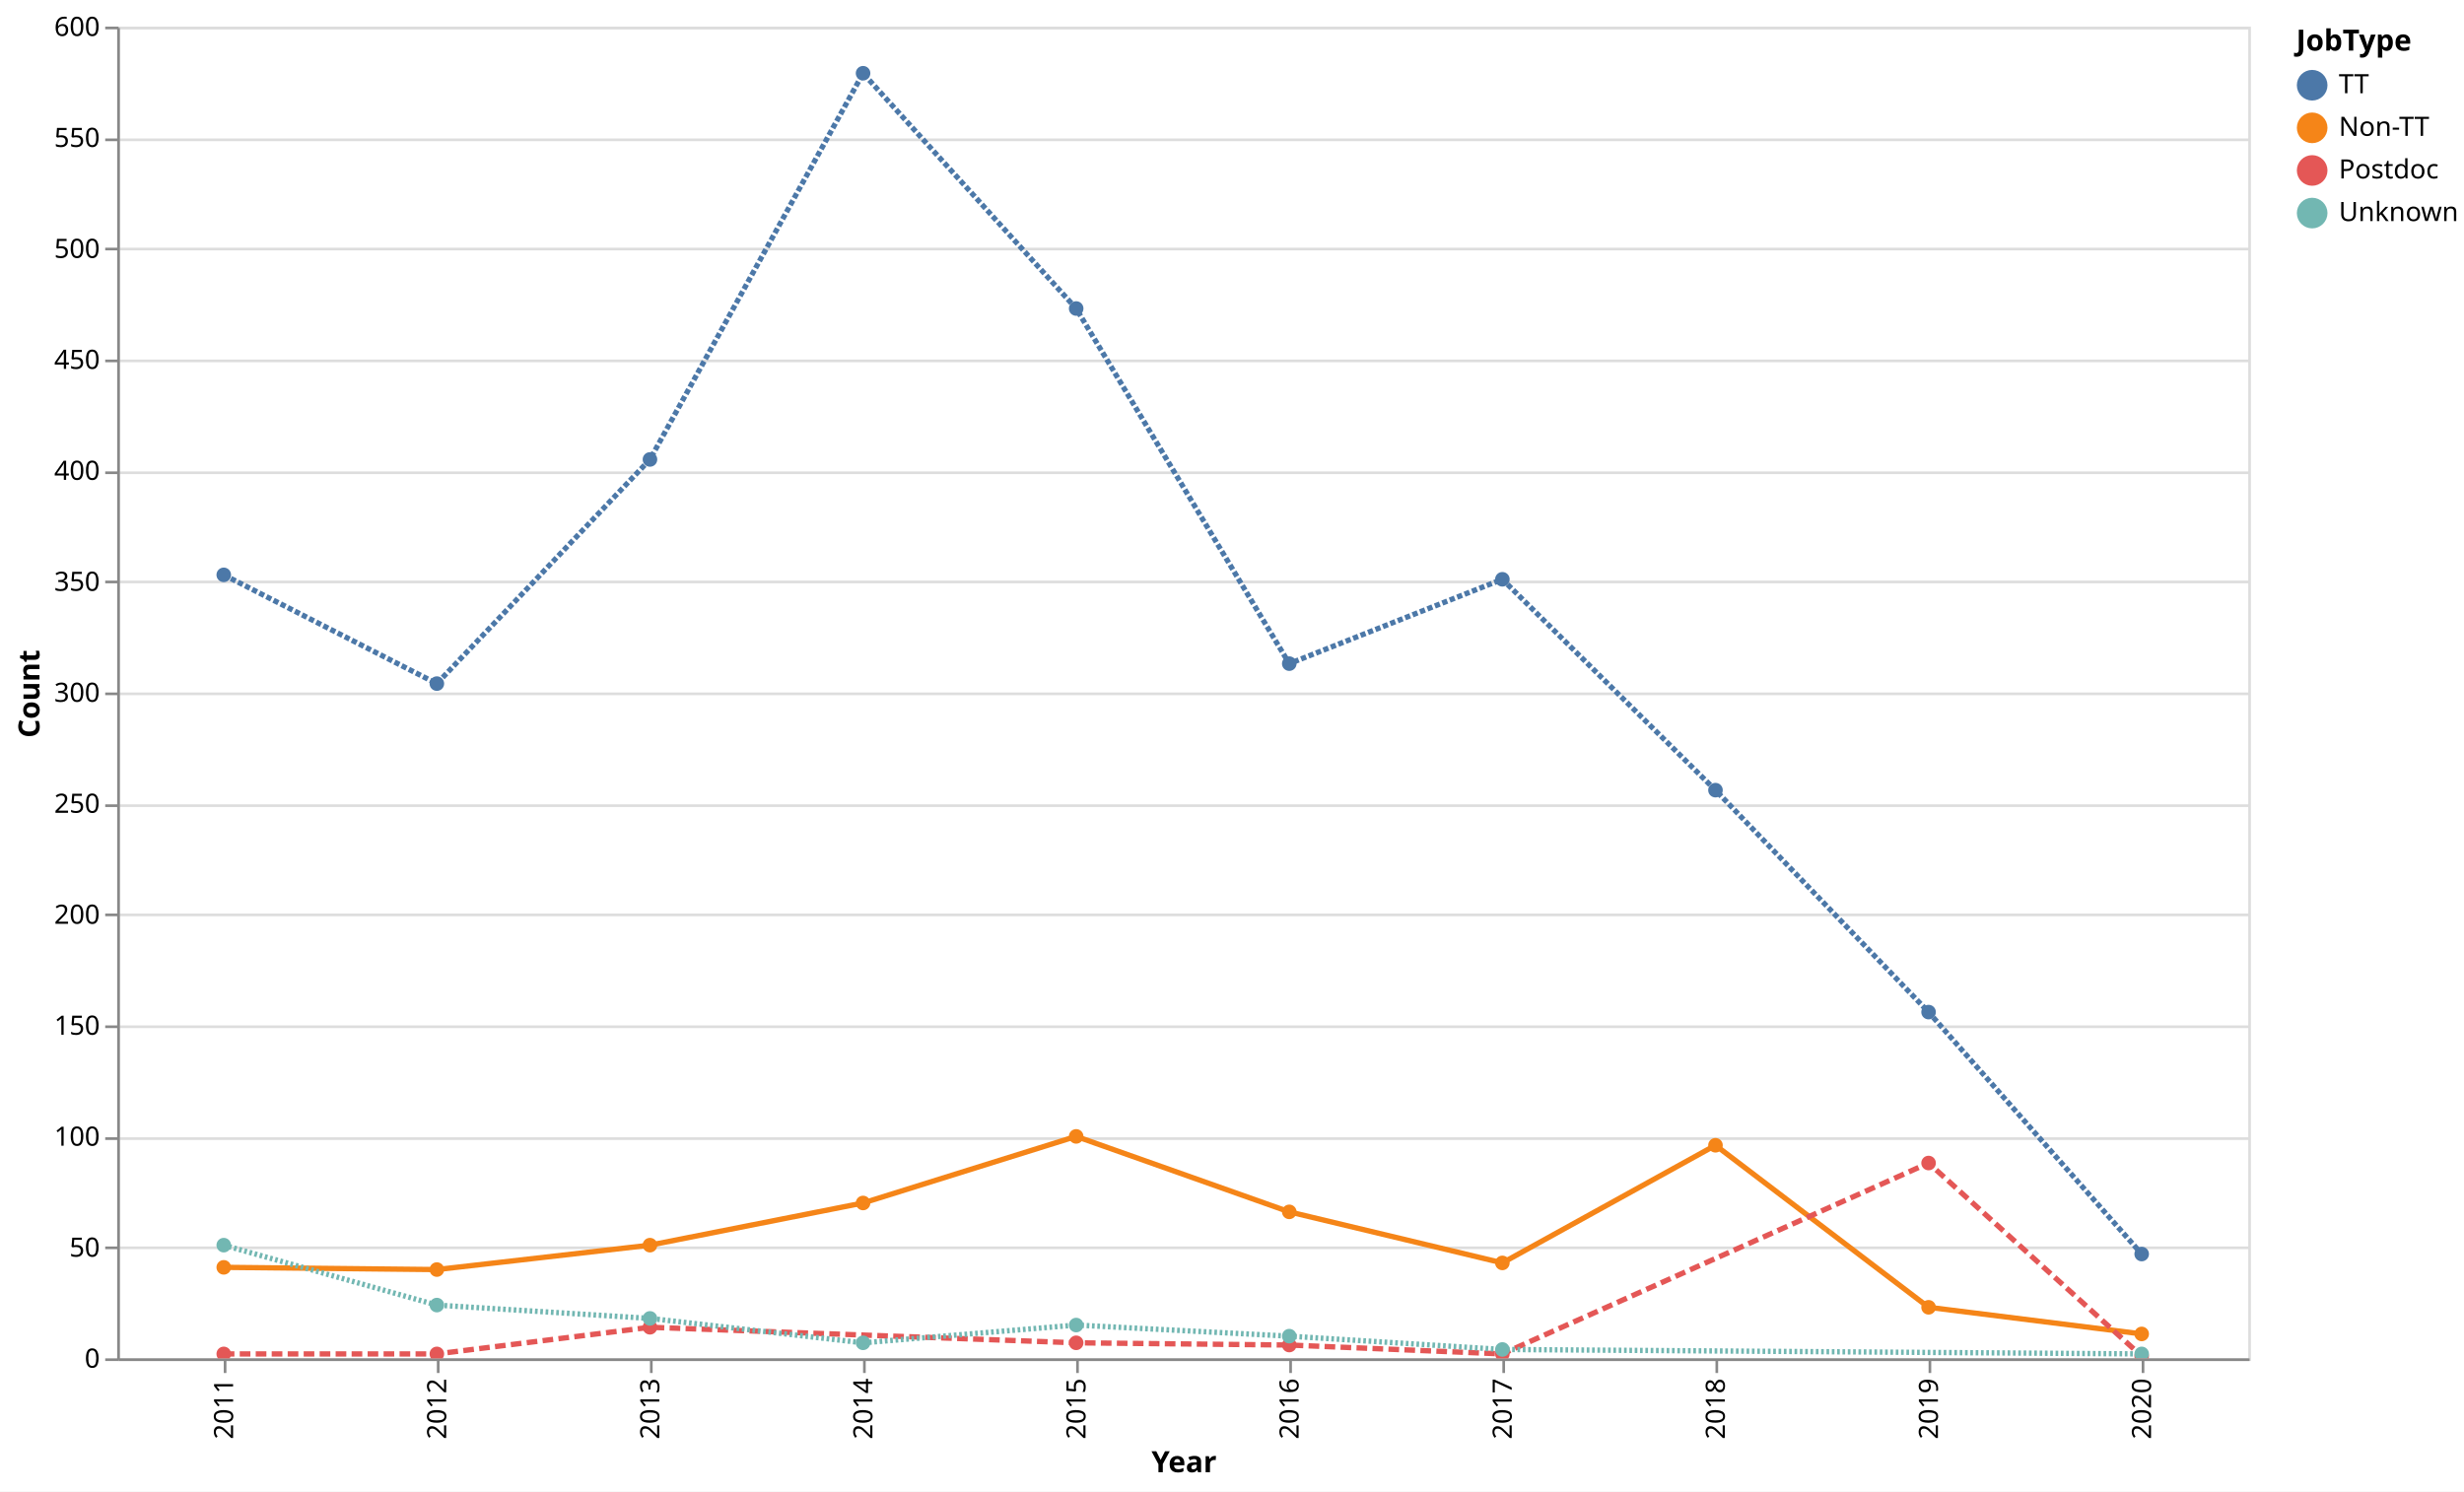
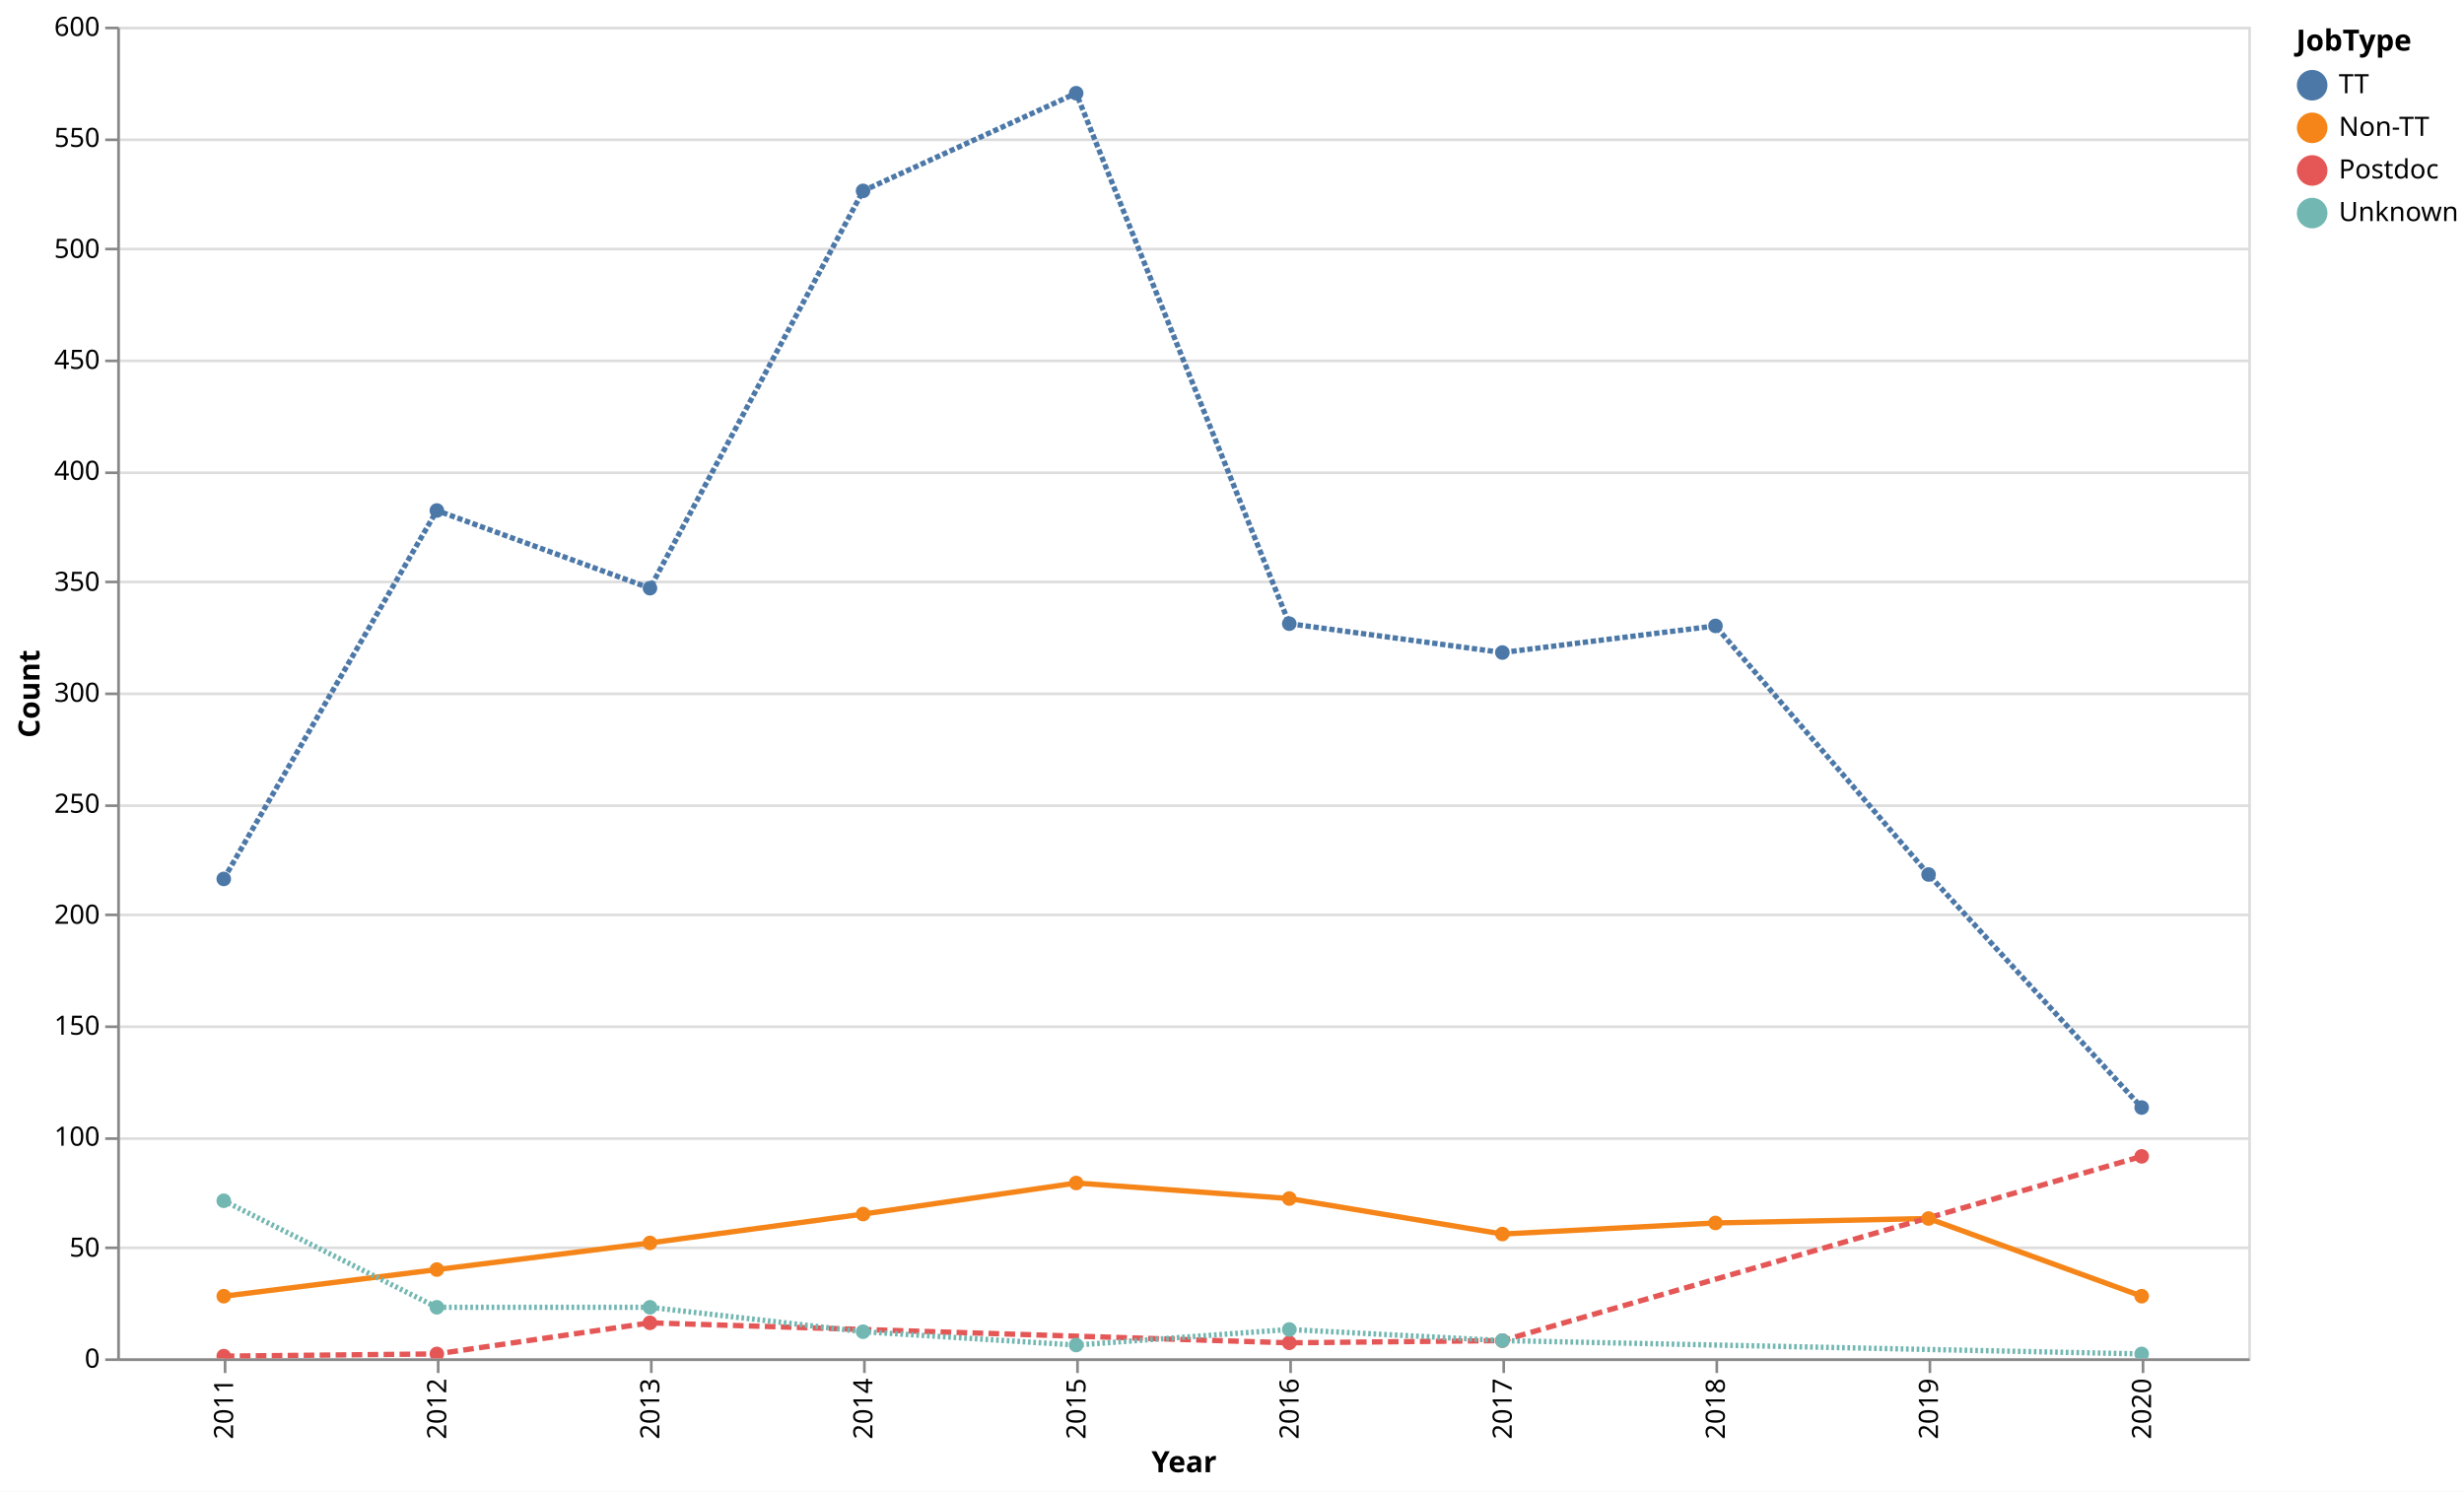
<svg xmlns="http://www.w3.org/2000/svg" version="1.1" class="marks" width="925" height="560" viewBox="0 0 925 560">
  <rect width="925" height="560" fill="white" />
  <g fill="none" stroke-miterlimit="10" transform="translate(44,10)">
    <g class="mark-group role-frame root" role="graphics-object" aria-roledescription="group mark container">
      <g transform="translate(0,0)">
        <path class="background" aria-hidden="true" d="M0.5,0.5h800v500h-800Z" stroke="#ddd" />
        <g>
          <g class="mark-group role-axis" role="graphics-symbol" aria-roledescription="axis" aria-label="Y-axis for a linear scale with values from 0 to 600">
            <g transform="translate(0.5,0.5)">
              <path class="background" aria-hidden="true" d="M0,0h0v0h0Z" pointer-events="none" />
              <g>
                <g class="mark-rule role-axis-grid" pointer-events="none">
                  <line transform="translate(0,500)" x2="800" y2="0" stroke="#ddd" stroke-width="1" opacity="1" />
                  <line transform="translate(0,458)" x2="800" y2="0" stroke="#ddd" stroke-width="1" opacity="1" />
                  <line transform="translate(0,417)" x2="800" y2="0" stroke="#ddd" stroke-width="1" opacity="1" />
                  <line transform="translate(0,375)" x2="800" y2="0" stroke="#ddd" stroke-width="1" opacity="1" />
                  <line transform="translate(0,333)" x2="800" y2="0" stroke="#ddd" stroke-width="1" opacity="1" />
                  <line transform="translate(0,292)" x2="800" y2="0" stroke="#ddd" stroke-width="1" opacity="1" />
                  <line transform="translate(0,250)" x2="800" y2="0" stroke="#ddd" stroke-width="1" opacity="1" />
                  <line transform="translate(0,208)" x2="800" y2="0" stroke="#ddd" stroke-width="1" opacity="1" />
                  <line transform="translate(0,167)" x2="800" y2="0" stroke="#ddd" stroke-width="1" opacity="1" />
                  <line transform="translate(0,125)" x2="800" y2="0" stroke="#ddd" stroke-width="1" opacity="1" />
                  <line transform="translate(0,83)" x2="800" y2="0" stroke="#ddd" stroke-width="1" opacity="1" />
                  <line transform="translate(0,42)" x2="800" y2="0" stroke="#ddd" stroke-width="1" opacity="1" />
                  <line transform="translate(0,0)" x2="800" y2="0" stroke="#ddd" stroke-width="1" opacity="1" />
                </g>
              </g>
              <path class="foreground" aria-hidden="true" d="" pointer-events="none" display="none" />
            </g>
          </g>
          <g class="mark-group role-axis" role="graphics-symbol" aria-roledescription="axis" aria-label="X-axis titled 'Year' for a discrete scale with 10 values: 2011, 2012, 2013, 2014, 2015, ending with 2020">
            <g transform="translate(0.5,500.5)">
              <path class="background" aria-hidden="true" d="M0,0h0v0h0Z" pointer-events="none" />
              <g>
                <g class="mark-rule role-axis-tick" pointer-events="none">
                  <line transform="translate(40,0)" x2="0" y2="5" stroke="#888" stroke-width="1" opacity="1" />
                  <line transform="translate(120,0)" x2="0" y2="5" stroke="#888" stroke-width="1" opacity="1" />
                  <line transform="translate(200,0)" x2="0" y2="5" stroke="#888" stroke-width="1" opacity="1" />
                  <line transform="translate(280,0)" x2="0" y2="5" stroke="#888" stroke-width="1" opacity="1" />
                  <line transform="translate(360,0)" x2="0" y2="5" stroke="#888" stroke-width="1" opacity="1" />
                  <line transform="translate(440,0)" x2="0" y2="5" stroke="#888" stroke-width="1" opacity="1" />
                  <line transform="translate(520,0)" x2="0" y2="5" stroke="#888" stroke-width="1" opacity="1" />
                  <line transform="translate(600,0)" x2="0" y2="5" stroke="#888" stroke-width="1" opacity="1" />
                  <line transform="translate(680,0)" x2="0" y2="5" stroke="#888" stroke-width="1" opacity="1" />
                  <line transform="translate(760,0)" x2="0" y2="5" stroke="#888" stroke-width="1" opacity="1" />
                </g>
                <g class="mark-text role-axis-label" pointer-events="none">
                  <text text-anchor="end" transform="translate(40,7) rotate(270) translate(0,3)" font-family="sans-serif" font-size="10px" fill="#000" opacity="1">2011</text>
                  <text text-anchor="end" transform="translate(120,7) rotate(270) translate(0,3)" font-family="sans-serif" font-size="10px" fill="#000" opacity="1">2012</text>
                  <text text-anchor="end" transform="translate(200,7) rotate(270) translate(0,3)" font-family="sans-serif" font-size="10px" fill="#000" opacity="1">2013</text>
                  <text text-anchor="end" transform="translate(280,7) rotate(270) translate(0,3)" font-family="sans-serif" font-size="10px" fill="#000" opacity="1">2014</text>
                  <text text-anchor="end" transform="translate(360,7) rotate(270) translate(0,3)" font-family="sans-serif" font-size="10px" fill="#000" opacity="1">2015</text>
                  <text text-anchor="end" transform="translate(440,7) rotate(270) translate(0,3)" font-family="sans-serif" font-size="10px" fill="#000" opacity="1">2016</text>
                  <text text-anchor="end" transform="translate(520,7) rotate(270) translate(0,3)" font-family="sans-serif" font-size="10px" fill="#000" opacity="1">2017</text>
                  <text text-anchor="end" transform="translate(600,7) rotate(270) translate(0,3)" font-family="sans-serif" font-size="10px" fill="#000" opacity="1">2018</text>
                  <text text-anchor="end" transform="translate(680,7) rotate(270) translate(0,3)" font-family="sans-serif" font-size="10px" fill="#000" opacity="1">2019</text>
                  <text text-anchor="end" transform="translate(760,7) rotate(270) translate(0,3)" font-family="sans-serif" font-size="10px" fill="#000" opacity="1">2020</text>
                </g>
                <g class="mark-rule role-axis-domain" pointer-events="none">
                  <line transform="translate(0,0)" x2="800" y2="0" stroke="#888" stroke-width="1" opacity="1" />
                </g>
                <g class="mark-text role-axis-title" pointer-events="none">
                  <text text-anchor="middle" transform="translate(400,42.24609)" font-family="sans-serif" font-size="11px" font-weight="bold" fill="#000" opacity="1">Year</text>
                </g>
              </g>
              <path class="foreground" aria-hidden="true" d="" pointer-events="none" display="none" />
            </g>
          </g>
          <g class="mark-group role-axis" role="graphics-symbol" aria-roledescription="axis" aria-label="Y-axis titled 'Count' for a linear scale with values from 0 to 600">
            <g transform="translate(0.5,0.5)">
              <path class="background" aria-hidden="true" d="M0,0h0v0h0Z" pointer-events="none" />
              <g>
                <g class="mark-rule role-axis-tick" pointer-events="none">
                  <line transform="translate(0,500)" x2="-5" y2="0" stroke="#888" stroke-width="1" opacity="1" />
                  <line transform="translate(0,458)" x2="-5" y2="0" stroke="#888" stroke-width="1" opacity="1" />
                  <line transform="translate(0,417)" x2="-5" y2="0" stroke="#888" stroke-width="1" opacity="1" />
                  <line transform="translate(0,375)" x2="-5" y2="0" stroke="#888" stroke-width="1" opacity="1" />
                  <line transform="translate(0,333)" x2="-5" y2="0" stroke="#888" stroke-width="1" opacity="1" />
                  <line transform="translate(0,292)" x2="-5" y2="0" stroke="#888" stroke-width="1" opacity="1" />
                  <line transform="translate(0,250)" x2="-5" y2="0" stroke="#888" stroke-width="1" opacity="1" />
                  <line transform="translate(0,208)" x2="-5" y2="0" stroke="#888" stroke-width="1" opacity="1" />
                  <line transform="translate(0,167)" x2="-5" y2="0" stroke="#888" stroke-width="1" opacity="1" />
                  <line transform="translate(0,125)" x2="-5" y2="0" stroke="#888" stroke-width="1" opacity="1" />
                  <line transform="translate(0,83)" x2="-5" y2="0" stroke="#888" stroke-width="1" opacity="1" />
                  <line transform="translate(0,42)" x2="-5" y2="0" stroke="#888" stroke-width="1" opacity="1" />
                  <line transform="translate(0,0)" x2="-5" y2="0" stroke="#888" stroke-width="1" opacity="1" />
                </g>
                <g class="mark-text role-axis-label" pointer-events="none">
                  <text text-anchor="end" transform="translate(-7,503)" font-family="sans-serif" font-size="10px" fill="#000" opacity="1">0</text>
                  <text text-anchor="end" transform="translate(-7,461.3333)" font-family="sans-serif" font-size="10px" fill="#000" opacity="1">50</text>
                  <text text-anchor="end" transform="translate(-7,419.6667)" font-family="sans-serif" font-size="10px" fill="#000" opacity="1">100</text>
                  <text text-anchor="end" transform="translate(-7,378)" font-family="sans-serif" font-size="10px" fill="#000" opacity="1">150</text>
                  <text text-anchor="end" transform="translate(-7,336.3333)" font-family="sans-serif" font-size="10px" fill="#000" opacity="1">200</text>
                  <text text-anchor="end" transform="translate(-7,294.6667)" font-family="sans-serif" font-size="10px" fill="#000" opacity="1">250</text>
                  <text text-anchor="end" transform="translate(-7,253)" font-family="sans-serif" font-size="10px" fill="#000" opacity="1">300</text>
                  <text text-anchor="end" transform="translate(-7,211.3333)" font-family="sans-serif" font-size="10px" fill="#000" opacity="1">350</text>
                  <text text-anchor="end" transform="translate(-7,169.6667)" font-family="sans-serif" font-size="10px" fill="#000" opacity="1">400</text>
                  <text text-anchor="end" transform="translate(-7,128)" font-family="sans-serif" font-size="10px" fill="#000" opacity="1">450</text>
                  <text text-anchor="end" transform="translate(-7,86.33333)" font-family="sans-serif" font-size="10px" fill="#000" opacity="1">500</text>
                  <text text-anchor="end" transform="translate(-7,44.66667)" font-family="sans-serif" font-size="10px" fill="#000" opacity="1">550</text>
                  <text text-anchor="end" transform="translate(-7,3)" font-family="sans-serif" font-size="10px" fill="#000" opacity="1">600</text>
                </g>
                <g class="mark-rule role-axis-domain" pointer-events="none">
                  <line transform="translate(0,500)" x2="0" y2="-500" stroke="#888" stroke-width="1" opacity="1" />
                </g>
                <g class="mark-text role-axis-title" pointer-events="none">
                  <text text-anchor="middle" transform="translate(-27.68457,250) rotate(-90) translate(0,-2)" font-family="sans-serif" font-size="11px" font-weight="bold" fill="#000" opacity="1">Count</text>
                </g>
              </g>
              <path class="foreground" aria-hidden="true" d="" pointer-events="none" display="none" />
            </g>
          </g>
          <g class="mark-group role-scope layer_0_pathgroup" role="graphics-object" aria-roledescription="group mark container">
            <g transform="translate(0,0)">
              <path class="background" aria-hidden="true" d="M0,0h800v500h-800Z" />
              <g>
-                 <g class="mark-line role-mark layer_0_marks" clip-path="url(#clip17)" role="graphics-symbol" aria-roledescription="line mark container">
-                   <path d="M40,465.833L120,466.667L200,457.5L280,441.667L360,416.667L440,445L520,464.167L600,420L680,480.833L760,490.833" stroke="#f58518" stroke-width="2" stroke-dasharray="1,0" />
-                 </g>
-               </g>
-               <path class="foreground" aria-hidden="true" d="" display="none" />
-             </g>
-             <g transform="translate(0,0)">
-               <path class="background" aria-hidden="true" d="M0,0h800v500h-800Z" />
-               <g>
-                 <g class="mark-line role-mark layer_0_marks" clip-path="url(#clip18)" role="graphics-symbol" aria-roledescription="line mark container">
-                   <path d="M40,498.333L120,498.333L200,488.333L360,494.167L440,495L520,498.333L680,426.667L760,499.167" stroke="#e45756" stroke-width="2" stroke-dasharray="4,2" />
-                 </g>
-               </g>
-               <path class="foreground" aria-hidden="true" d="" display="none" />
-             </g>
-             <g transform="translate(0,0)">
-               <path class="background" aria-hidden="true" d="M0,0h800v500h-800Z" />
-               <g>
-                 <g class="mark-line role-mark layer_0_marks" clip-path="url(#clip19)" role="graphics-symbol" aria-roledescription="line mark container">
-                   <path d="M40,205.833L120,246.667L200,162.5L280,17.5L360,105.833L440,239.167L520,207.5L600,286.667L680,370L760,460.833" stroke="#4c78a8" stroke-width="2" stroke-dasharray="2,1" />
-                 </g>
-               </g>
-               <path class="foreground" aria-hidden="true" d="" display="none" />
-             </g>
-             <g transform="translate(0,0)">
-               <path class="background" aria-hidden="true" d="M0,0h800v500h-800Z" />
-               <g>
-                 <g class="mark-line role-mark layer_0_marks" clip-path="url(#clip20)" role="graphics-symbol" aria-roledescription="line mark container">
-                   <path d="M40,457.5L120,480L200,485L280,494.167L360,487.5L440,491.667L520,496.667L760,498.333" stroke="#72b7b2" stroke-width="2" stroke-dasharray="1,1" />
-                 </g>
-               </g>
-               <path class="foreground" aria-hidden="true" d="" display="none" />
-             </g>
-           </g>
-           <g class="mark-symbol role-mark layer_1_marks" clip-path="url(#clip21)" role="graphics-symbol" aria-roledescription="symbol mark container" pointer-events="none">
-             <path transform="translate(40,465.8333)" d="M2.739,0A2.739,2.739,0,1,1,-2.739,0A2.739,2.739,0,1,1,2.739,0" fill="#f58518" stroke-width="2" stroke-dasharray="1,0" opacity="1" />
+                 <g class="mark-line role-mark layer_0_marks" clip-path="url(#clip3)" role="graphics-symbol" aria-roledescription="line mark container">
+                   <path d="M40,476.667L120,466.667L200,456.667L280,445.833L360,434.167L440,440L520,453.333L600,449.167L680,447.5L760,476.667" stroke="#f58518" stroke-width="2" stroke-dasharray="1,0" />
+                 </g>
+               </g>
+               <path class="foreground" aria-hidden="true" d="" display="none" />
+             </g>
+             <g transform="translate(0,0)">
+               <path class="background" aria-hidden="true" d="M0,0h800v500h-800Z" />
+               <g>
+                 <g class="mark-line role-mark layer_0_marks" clip-path="url(#clip4)" role="graphics-symbol" aria-roledescription="line mark container">
+                   <path d="M40,499.167L120,498.333L200,486.667L440,494.167L520,493.333L760,424.167" stroke="#e45756" stroke-width="2" stroke-dasharray="4,2" />
+                 </g>
+               </g>
+               <path class="foreground" aria-hidden="true" d="" display="none" />
+             </g>
+             <g transform="translate(0,0)">
+               <path class="background" aria-hidden="true" d="M0,0h800v500h-800Z" />
+               <g>
+                 <g class="mark-line role-mark layer_0_marks" clip-path="url(#clip5)" role="graphics-symbol" aria-roledescription="line mark container">
+                   <path d="M40,320L120,181.667L200,210.833L280,61.667L360,25L440,224.167L520,235L600,225L680,318.333L760,405.833" stroke="#4c78a8" stroke-width="2" stroke-dasharray="2,1" />
+                 </g>
+               </g>
+               <path class="foreground" aria-hidden="true" d="" display="none" />
+             </g>
+             <g transform="translate(0,0)">
+               <path class="background" aria-hidden="true" d="M0,0h800v500h-800Z" />
+               <g>
+                 <g class="mark-line role-mark layer_0_marks" clip-path="url(#clip6)" role="graphics-symbol" aria-roledescription="line mark container">
+                   <path d="M40,440.833L120,480.833L200,480.833L280,490L360,495L440,489.167L520,493.333L760,498.333" stroke="#72b7b2" stroke-width="2" stroke-dasharray="1,1" />
+                 </g>
+               </g>
+               <path class="foreground" aria-hidden="true" d="" display="none" />
+             </g>
+           </g>
+           <g class="mark-symbol role-mark layer_1_marks" clip-path="url(#clip7)" role="graphics-symbol" aria-roledescription="symbol mark container" pointer-events="none">
+             <path transform="translate(40,476.6667)" d="M2.739,0A2.739,2.739,0,1,1,-2.739,0A2.739,2.739,0,1,1,2.739,0" fill="#f58518" stroke-width="2" stroke-dasharray="1,0" opacity="1" />
            <path transform="translate(120,466.6667)" d="M2.739,0A2.739,2.739,0,1,1,-2.739,0A2.739,2.739,0,1,1,2.739,0" fill="#f58518" stroke-width="2" stroke-dasharray="1,0" opacity="1" />
-             <path transform="translate(200,457.5)" d="M2.739,0A2.739,2.739,0,1,1,-2.739,0A2.739,2.739,0,1,1,2.739,0" fill="#f58518" stroke-width="2" stroke-dasharray="1,0" opacity="1" />
-             <path transform="translate(280,441.6667)" d="M2.739,0A2.739,2.739,0,1,1,-2.739,0A2.739,2.739,0,1,1,2.739,0" fill="#f58518" stroke-width="2" stroke-dasharray="1,0" opacity="1" />
-             <path transform="translate(360,416.6667)" d="M2.739,0A2.739,2.739,0,1,1,-2.739,0A2.739,2.739,0,1,1,2.739,0" fill="#f58518" stroke-width="2" stroke-dasharray="1,0" opacity="1" />
-             <path transform="translate(440,445)" d="M2.739,0A2.739,2.739,0,1,1,-2.739,0A2.739,2.739,0,1,1,2.739,0" fill="#f58518" stroke-width="2" stroke-dasharray="1,0" opacity="1" />
-             <path transform="translate(520,464.1667)" d="M2.739,0A2.739,2.739,0,1,1,-2.739,0A2.739,2.739,0,1,1,2.739,0" fill="#f58518" stroke-width="2" stroke-dasharray="1,0" opacity="1" />
-             <path transform="translate(600,420)" d="M2.739,0A2.739,2.739,0,1,1,-2.739,0A2.739,2.739,0,1,1,2.739,0" fill="#f58518" stroke-width="2" stroke-dasharray="1,0" opacity="1" />
-             <path transform="translate(680,480.8333)" d="M2.739,0A2.739,2.739,0,1,1,-2.739,0A2.739,2.739,0,1,1,2.739,0" fill="#f58518" stroke-width="2" stroke-dasharray="1,0" opacity="1" />
-             <path transform="translate(760,490.8333)" d="M2.739,0A2.739,2.739,0,1,1,-2.739,0A2.739,2.739,0,1,1,2.739,0" fill="#f58518" stroke-width="2" stroke-dasharray="1,0" opacity="1" />
-             <path transform="translate(40,498.3333)" d="M2.739,0A2.739,2.739,0,1,1,-2.739,0A2.739,2.739,0,1,1,2.739,0" fill="#e45756" stroke-width="2" stroke-dasharray="4,2" opacity="1" />
+             <path transform="translate(200,456.6667)" d="M2.739,0A2.739,2.739,0,1,1,-2.739,0A2.739,2.739,0,1,1,2.739,0" fill="#f58518" stroke-width="2" stroke-dasharray="1,0" opacity="1" />
+             <path transform="translate(280,445.8333)" d="M2.739,0A2.739,2.739,0,1,1,-2.739,0A2.739,2.739,0,1,1,2.739,0" fill="#f58518" stroke-width="2" stroke-dasharray="1,0" opacity="1" />
+             <path transform="translate(360,434.1667)" d="M2.739,0A2.739,2.739,0,1,1,-2.739,0A2.739,2.739,0,1,1,2.739,0" fill="#f58518" stroke-width="2" stroke-dasharray="1,0" opacity="1" />
+             <path transform="translate(440,440)" d="M2.739,0A2.739,2.739,0,1,1,-2.739,0A2.739,2.739,0,1,1,2.739,0" fill="#f58518" stroke-width="2" stroke-dasharray="1,0" opacity="1" />
+             <path transform="translate(520,453.3333)" d="M2.739,0A2.739,2.739,0,1,1,-2.739,0A2.739,2.739,0,1,1,2.739,0" fill="#f58518" stroke-width="2" stroke-dasharray="1,0" opacity="1" />
+             <path transform="translate(600,449.1667)" d="M2.739,0A2.739,2.739,0,1,1,-2.739,0A2.739,2.739,0,1,1,2.739,0" fill="#f58518" stroke-width="2" stroke-dasharray="1,0" opacity="1" />
+             <path transform="translate(680,447.5)" d="M2.739,0A2.739,2.739,0,1,1,-2.739,0A2.739,2.739,0,1,1,2.739,0" fill="#f58518" stroke-width="2" stroke-dasharray="1,0" opacity="1" />
+             <path transform="translate(760,476.6667)" d="M2.739,0A2.739,2.739,0,1,1,-2.739,0A2.739,2.739,0,1,1,2.739,0" fill="#f58518" stroke-width="2" stroke-dasharray="1,0" opacity="1" />
+             <path transform="translate(40,499.1667)" d="M2.739,0A2.739,2.739,0,1,1,-2.739,0A2.739,2.739,0,1,1,2.739,0" fill="#e45756" stroke-width="2" stroke-dasharray="4,2" opacity="1" />
            <path transform="translate(120,498.3333)" d="M2.739,0A2.739,2.739,0,1,1,-2.739,0A2.739,2.739,0,1,1,2.739,0" fill="#e45756" stroke-width="2" stroke-dasharray="4,2" opacity="1" />
-             <path transform="translate(200,488.3333)" d="M2.739,0A2.739,2.739,0,1,1,-2.739,0A2.739,2.739,0,1,1,2.739,0" fill="#e45756" stroke-width="2" stroke-dasharray="4,2" opacity="1" />
-             <path transform="translate(360,494.1667)" d="M2.739,0A2.739,2.739,0,1,1,-2.739,0A2.739,2.739,0,1,1,2.739,0" fill="#e45756" stroke-width="2" stroke-dasharray="4,2" opacity="1" />
-             <path transform="translate(440,495)" d="M2.739,0A2.739,2.739,0,1,1,-2.739,0A2.739,2.739,0,1,1,2.739,0" fill="#e45756" stroke-width="2" stroke-dasharray="4,2" opacity="1" />
-             <path transform="translate(520,498.3333)" d="M2.739,0A2.739,2.739,0,1,1,-2.739,0A2.739,2.739,0,1,1,2.739,0" fill="#e45756" stroke-width="2" stroke-dasharray="4,2" opacity="1" />
-             <path transform="translate(680,426.6667)" d="M2.739,0A2.739,2.739,0,1,1,-2.739,0A2.739,2.739,0,1,1,2.739,0" fill="#e45756" stroke-width="2" stroke-dasharray="4,2" opacity="1" />
-             <path transform="translate(760,499.1667)" d="M2.739,0A2.739,2.739,0,1,1,-2.739,0A2.739,2.739,0,1,1,2.739,0" fill="#e45756" stroke-width="2" stroke-dasharray="4,2" opacity="1" />
-             <path transform="translate(40,205.8333)" d="M2.739,0A2.739,2.739,0,1,1,-2.739,0A2.739,2.739,0,1,1,2.739,0" fill="#4c78a8" stroke-width="2" stroke-dasharray="2,1" opacity="1" />
-             <path transform="translate(120,246.6667)" d="M2.739,0A2.739,2.739,0,1,1,-2.739,0A2.739,2.739,0,1,1,2.739,0" fill="#4c78a8" stroke-width="2" stroke-dasharray="2,1" opacity="1" />
-             <path transform="translate(200,162.5)" d="M2.739,0A2.739,2.739,0,1,1,-2.739,0A2.739,2.739,0,1,1,2.739,0" fill="#4c78a8" stroke-width="2" stroke-dasharray="2,1" opacity="1" />
-             <path transform="translate(280,17.5)" d="M2.739,0A2.739,2.739,0,1,1,-2.739,0A2.739,2.739,0,1,1,2.739,0" fill="#4c78a8" stroke-width="2" stroke-dasharray="2,1" opacity="1" />
-             <path transform="translate(360,105.8333)" d="M2.739,0A2.739,2.739,0,1,1,-2.739,0A2.739,2.739,0,1,1,2.739,0" fill="#4c78a8" stroke-width="2" stroke-dasharray="2,1" opacity="1" />
-             <path transform="translate(440,239.1667)" d="M2.739,0A2.739,2.739,0,1,1,-2.739,0A2.739,2.739,0,1,1,2.739,0" fill="#4c78a8" stroke-width="2" stroke-dasharray="2,1" opacity="1" />
-             <path transform="translate(520,207.5)" d="M2.739,0A2.739,2.739,0,1,1,-2.739,0A2.739,2.739,0,1,1,2.739,0" fill="#4c78a8" stroke-width="2" stroke-dasharray="2,1" opacity="1" />
-             <path transform="translate(600,286.6667)" d="M2.739,0A2.739,2.739,0,1,1,-2.739,0A2.739,2.739,0,1,1,2.739,0" fill="#4c78a8" stroke-width="2" stroke-dasharray="2,1" opacity="1" />
-             <path transform="translate(680,370)" d="M2.739,0A2.739,2.739,0,1,1,-2.739,0A2.739,2.739,0,1,1,2.739,0" fill="#4c78a8" stroke-width="2" stroke-dasharray="2,1" opacity="1" />
-             <path transform="translate(760,460.8333)" d="M2.739,0A2.739,2.739,0,1,1,-2.739,0A2.739,2.739,0,1,1,2.739,0" fill="#4c78a8" stroke-width="2" stroke-dasharray="2,1" opacity="1" />
-             <path transform="translate(40,457.5)" d="M2.739,0A2.739,2.739,0,1,1,-2.739,0A2.739,2.739,0,1,1,2.739,0" fill="#72b7b2" stroke-width="2" stroke-dasharray="1,1" opacity="1" />
-             <path transform="translate(120,480)" d="M2.739,0A2.739,2.739,0,1,1,-2.739,0A2.739,2.739,0,1,1,2.739,0" fill="#72b7b2" stroke-width="2" stroke-dasharray="1,1" opacity="1" />
-             <path transform="translate(200,485)" d="M2.739,0A2.739,2.739,0,1,1,-2.739,0A2.739,2.739,0,1,1,2.739,0" fill="#72b7b2" stroke-width="2" stroke-dasharray="1,1" opacity="1" />
-             <path transform="translate(280,494.1667)" d="M2.739,0A2.739,2.739,0,1,1,-2.739,0A2.739,2.739,0,1,1,2.739,0" fill="#72b7b2" stroke-width="2" stroke-dasharray="1,1" opacity="1" />
-             <path transform="translate(360,487.5)" d="M2.739,0A2.739,2.739,0,1,1,-2.739,0A2.739,2.739,0,1,1,2.739,0" fill="#72b7b2" stroke-width="2" stroke-dasharray="1,1" opacity="1" />
-             <path transform="translate(440,491.6667)" d="M2.739,0A2.739,2.739,0,1,1,-2.739,0A2.739,2.739,0,1,1,2.739,0" fill="#72b7b2" stroke-width="2" stroke-dasharray="1,1" opacity="1" />
-             <path transform="translate(520,496.6667)" d="M2.739,0A2.739,2.739,0,1,1,-2.739,0A2.739,2.739,0,1,1,2.739,0" fill="#72b7b2" stroke-width="2" stroke-dasharray="1,1" opacity="1" />
+             <path transform="translate(200,486.6667)" d="M2.739,0A2.739,2.739,0,1,1,-2.739,0A2.739,2.739,0,1,1,2.739,0" fill="#e45756" stroke-width="2" stroke-dasharray="4,2" opacity="1" />
+             <path transform="translate(440,494.1667)" d="M2.739,0A2.739,2.739,0,1,1,-2.739,0A2.739,2.739,0,1,1,2.739,0" fill="#e45756" stroke-width="2" stroke-dasharray="4,2" opacity="1" />
+             <path transform="translate(520,493.3333)" d="M2.739,0A2.739,2.739,0,1,1,-2.739,0A2.739,2.739,0,1,1,2.739,0" fill="#e45756" stroke-width="2" stroke-dasharray="4,2" opacity="1" />
+             <path transform="translate(760,424.1667)" d="M2.739,0A2.739,2.739,0,1,1,-2.739,0A2.739,2.739,0,1,1,2.739,0" fill="#e45756" stroke-width="2" stroke-dasharray="4,2" opacity="1" />
+             <path transform="translate(40,320)" d="M2.739,0A2.739,2.739,0,1,1,-2.739,0A2.739,2.739,0,1,1,2.739,0" fill="#4c78a8" stroke-width="2" stroke-dasharray="2,1" opacity="1" />
+             <path transform="translate(120,181.6667)" d="M2.739,0A2.739,2.739,0,1,1,-2.739,0A2.739,2.739,0,1,1,2.739,0" fill="#4c78a8" stroke-width="2" stroke-dasharray="2,1" opacity="1" />
+             <path transform="translate(200,210.8333)" d="M2.739,0A2.739,2.739,0,1,1,-2.739,0A2.739,2.739,0,1,1,2.739,0" fill="#4c78a8" stroke-width="2" stroke-dasharray="2,1" opacity="1" />
+             <path transform="translate(280,61.66667)" d="M2.739,0A2.739,2.739,0,1,1,-2.739,0A2.739,2.739,0,1,1,2.739,0" fill="#4c78a8" stroke-width="2" stroke-dasharray="2,1" opacity="1" />
+             <path transform="translate(360,25)" d="M2.739,0A2.739,2.739,0,1,1,-2.739,0A2.739,2.739,0,1,1,2.739,0" fill="#4c78a8" stroke-width="2" stroke-dasharray="2,1" opacity="1" />
+             <path transform="translate(440,224.1667)" d="M2.739,0A2.739,2.739,0,1,1,-2.739,0A2.739,2.739,0,1,1,2.739,0" fill="#4c78a8" stroke-width="2" stroke-dasharray="2,1" opacity="1" />
+             <path transform="translate(520,235)" d="M2.739,0A2.739,2.739,0,1,1,-2.739,0A2.739,2.739,0,1,1,2.739,0" fill="#4c78a8" stroke-width="2" stroke-dasharray="2,1" opacity="1" />
+             <path transform="translate(600,225)" d="M2.739,0A2.739,2.739,0,1,1,-2.739,0A2.739,2.739,0,1,1,2.739,0" fill="#4c78a8" stroke-width="2" stroke-dasharray="2,1" opacity="1" />
+             <path transform="translate(680,318.3333)" d="M2.739,0A2.739,2.739,0,1,1,-2.739,0A2.739,2.739,0,1,1,2.739,0" fill="#4c78a8" stroke-width="2" stroke-dasharray="2,1" opacity="1" />
+             <path transform="translate(760,405.8333)" d="M2.739,0A2.739,2.739,0,1,1,-2.739,0A2.739,2.739,0,1,1,2.739,0" fill="#4c78a8" stroke-width="2" stroke-dasharray="2,1" opacity="1" />
+             <path transform="translate(40,440.8333)" d="M2.739,0A2.739,2.739,0,1,1,-2.739,0A2.739,2.739,0,1,1,2.739,0" fill="#72b7b2" stroke-width="2" stroke-dasharray="1,1" opacity="1" />
+             <path transform="translate(120,480.8333)" d="M2.739,0A2.739,2.739,0,1,1,-2.739,0A2.739,2.739,0,1,1,2.739,0" fill="#72b7b2" stroke-width="2" stroke-dasharray="1,1" opacity="1" />
+             <path transform="translate(200,480.8333)" d="M2.739,0A2.739,2.739,0,1,1,-2.739,0A2.739,2.739,0,1,1,2.739,0" fill="#72b7b2" stroke-width="2" stroke-dasharray="1,1" opacity="1" />
+             <path transform="translate(280,490)" d="M2.739,0A2.739,2.739,0,1,1,-2.739,0A2.739,2.739,0,1,1,2.739,0" fill="#72b7b2" stroke-width="2" stroke-dasharray="1,1" opacity="1" />
+             <path transform="translate(360,495)" d="M2.739,0A2.739,2.739,0,1,1,-2.739,0A2.739,2.739,0,1,1,2.739,0" fill="#72b7b2" stroke-width="2" stroke-dasharray="1,1" opacity="1" />
+             <path transform="translate(440,489.1667)" d="M2.739,0A2.739,2.739,0,1,1,-2.739,0A2.739,2.739,0,1,1,2.739,0" fill="#72b7b2" stroke-width="2" stroke-dasharray="1,1" opacity="1" />
+             <path transform="translate(520,493.3333)" d="M2.739,0A2.739,2.739,0,1,1,-2.739,0A2.739,2.739,0,1,1,2.739,0" fill="#72b7b2" stroke-width="2" stroke-dasharray="1,1" opacity="1" />
            <path transform="translate(760,498.3333)" d="M2.739,0A2.739,2.739,0,1,1,-2.739,0A2.739,2.739,0,1,1,2.739,0" fill="#72b7b2" stroke-width="2" stroke-dasharray="1,1" opacity="1" />
          </g>
          <g class="mark-group role-legend" role="graphics-symbol" aria-roledescription="legend" aria-label="Symbol legend titled 'JobType' for fill color and stroke color with 4 values: TT, Non-TT, Postdoc, Unknown">
            <g transform="translate(818,0)">
              <path class="background" aria-hidden="true" d="M0,0h58v77h-58Z" pointer-events="none" />
              <g>
                <g class="mark-group role-legend-entry">
                  <g transform="translate(0,16)">
                    <path class="background" aria-hidden="true" d="M0,0h0v0h0Z" pointer-events="none" />
                    <g>
                      <g class="mark-group role-scope" role="graphics-object" aria-roledescription="group mark container">
                        <g transform="translate(0,0)">
                          <path class="background" aria-hidden="true" d="M0,0h57.689v12.5h-57.689Z" pointer-events="none" opacity="1" />
                          <g>
                            <g class="mark-symbol role-legend-symbol" pointer-events="none">
                              <path transform="translate(6,6)" d="M5,0A5,5,0,1,1,-5,0A5,5,0,1,1,5,0" fill="#4c78a8" stroke="#4c78a8" stroke-width="1.5" opacity="1" />
                            </g>
                            <g class="mark-text role-legend-label" pointer-events="none">
                              <text text-anchor="start" transform="translate(16,9)" font-family="sans-serif" font-size="10px" fill="#000" opacity="1">TT</text>
                            </g>
                          </g>
                          <path class="foreground" aria-hidden="true" d="" pointer-events="none" display="none" />
                        </g>
                        <g transform="translate(0,16)">
                          <path class="background" aria-hidden="true" d="M0,0h57.689v12.5h-57.689Z" pointer-events="none" opacity="1" />
                          <g>
                            <g class="mark-symbol role-legend-symbol" pointer-events="none">
                              <path transform="translate(6,6)" d="M5,0A5,5,0,1,1,-5,0A5,5,0,1,1,5,0" fill="#f58518" stroke="#f58518" stroke-width="1.5" opacity="1" />
                            </g>
                            <g class="mark-text role-legend-label" pointer-events="none">
                              <text text-anchor="start" transform="translate(16,9)" font-family="sans-serif" font-size="10px" fill="#000" opacity="1">Non-TT</text>
                            </g>
                          </g>
                          <path class="foreground" aria-hidden="true" d="" pointer-events="none" display="none" />
                        </g>
                        <g transform="translate(0,32)">
                          <path class="background" aria-hidden="true" d="M0,0h57.689v12.5h-57.689Z" pointer-events="none" opacity="1" />
                          <g>
                            <g class="mark-symbol role-legend-symbol" pointer-events="none">
                              <path transform="translate(6,6)" d="M5,0A5,5,0,1,1,-5,0A5,5,0,1,1,5,0" fill="#e45756" stroke="#e45756" stroke-width="1.5" opacity="1" />
                            </g>
                            <g class="mark-text role-legend-label" pointer-events="none">
                              <text text-anchor="start" transform="translate(16,9)" font-family="sans-serif" font-size="10px" fill="#000" opacity="1">Postdoc</text>
                            </g>
                          </g>
                          <path class="foreground" aria-hidden="true" d="" pointer-events="none" display="none" />
                        </g>
                        <g transform="translate(0,48)">
                          <path class="background" aria-hidden="true" d="M0,0h57.689v12.5h-57.689Z" pointer-events="none" opacity="1" />
                          <g>
                            <g class="mark-symbol role-legend-symbol" pointer-events="none">
                              <path transform="translate(6,6)" d="M5,0A5,5,0,1,1,-5,0A5,5,0,1,1,5,0" fill="#72b7b2" stroke="#72b7b2" stroke-width="1.5" opacity="1" />
                            </g>
                            <g class="mark-text role-legend-label" pointer-events="none">
                              <text text-anchor="start" transform="translate(16,9)" font-family="sans-serif" font-size="10px" fill="#000" opacity="1">Unknown</text>
                            </g>
                          </g>
                          <path class="foreground" aria-hidden="true" d="" pointer-events="none" display="none" />
                        </g>
                      </g>
                    </g>
                    <path class="foreground" aria-hidden="true" d="" pointer-events="none" display="none" />
                  </g>
                </g>
                <g class="mark-text role-legend-title" pointer-events="none">
                  <text text-anchor="start" transform="translate(0,9)" font-family="sans-serif" font-size="11px" font-weight="bold" fill="#000" opacity="1">JobType</text>
                </g>
              </g>
              <path class="foreground" aria-hidden="true" d="" pointer-events="none" display="none" />
            </g>
          </g>
        </g>
        <path class="foreground" aria-hidden="true" d="" display="none" />
      </g>
    </g>
  </g>
  <defs>
-     <clipPath id="clip17">
-       <rect x="0" y="0" width="800" height="500" />
-     </clipPath>
-     <clipPath id="clip18">
-       <rect x="0" y="0" width="800" height="500" />
-     </clipPath>
-     <clipPath id="clip19">
-       <rect x="0" y="0" width="800" height="500" />
-     </clipPath>
-     <clipPath id="clip20">
-       <rect x="0" y="0" width="800" height="500" />
-     </clipPath>
-     <clipPath id="clip21">
+     <clipPath id="clip3">
+       <rect x="0" y="0" width="800" height="500" />
+     </clipPath>
+     <clipPath id="clip4">
+       <rect x="0" y="0" width="800" height="500" />
+     </clipPath>
+     <clipPath id="clip5">
+       <rect x="0" y="0" width="800" height="500" />
+     </clipPath>
+     <clipPath id="clip6">
+       <rect x="0" y="0" width="800" height="500" />
+     </clipPath>
+     <clipPath id="clip7">
      <rect x="0" y="0" width="800" height="500" />
    </clipPath>
  </defs>
</svg>
